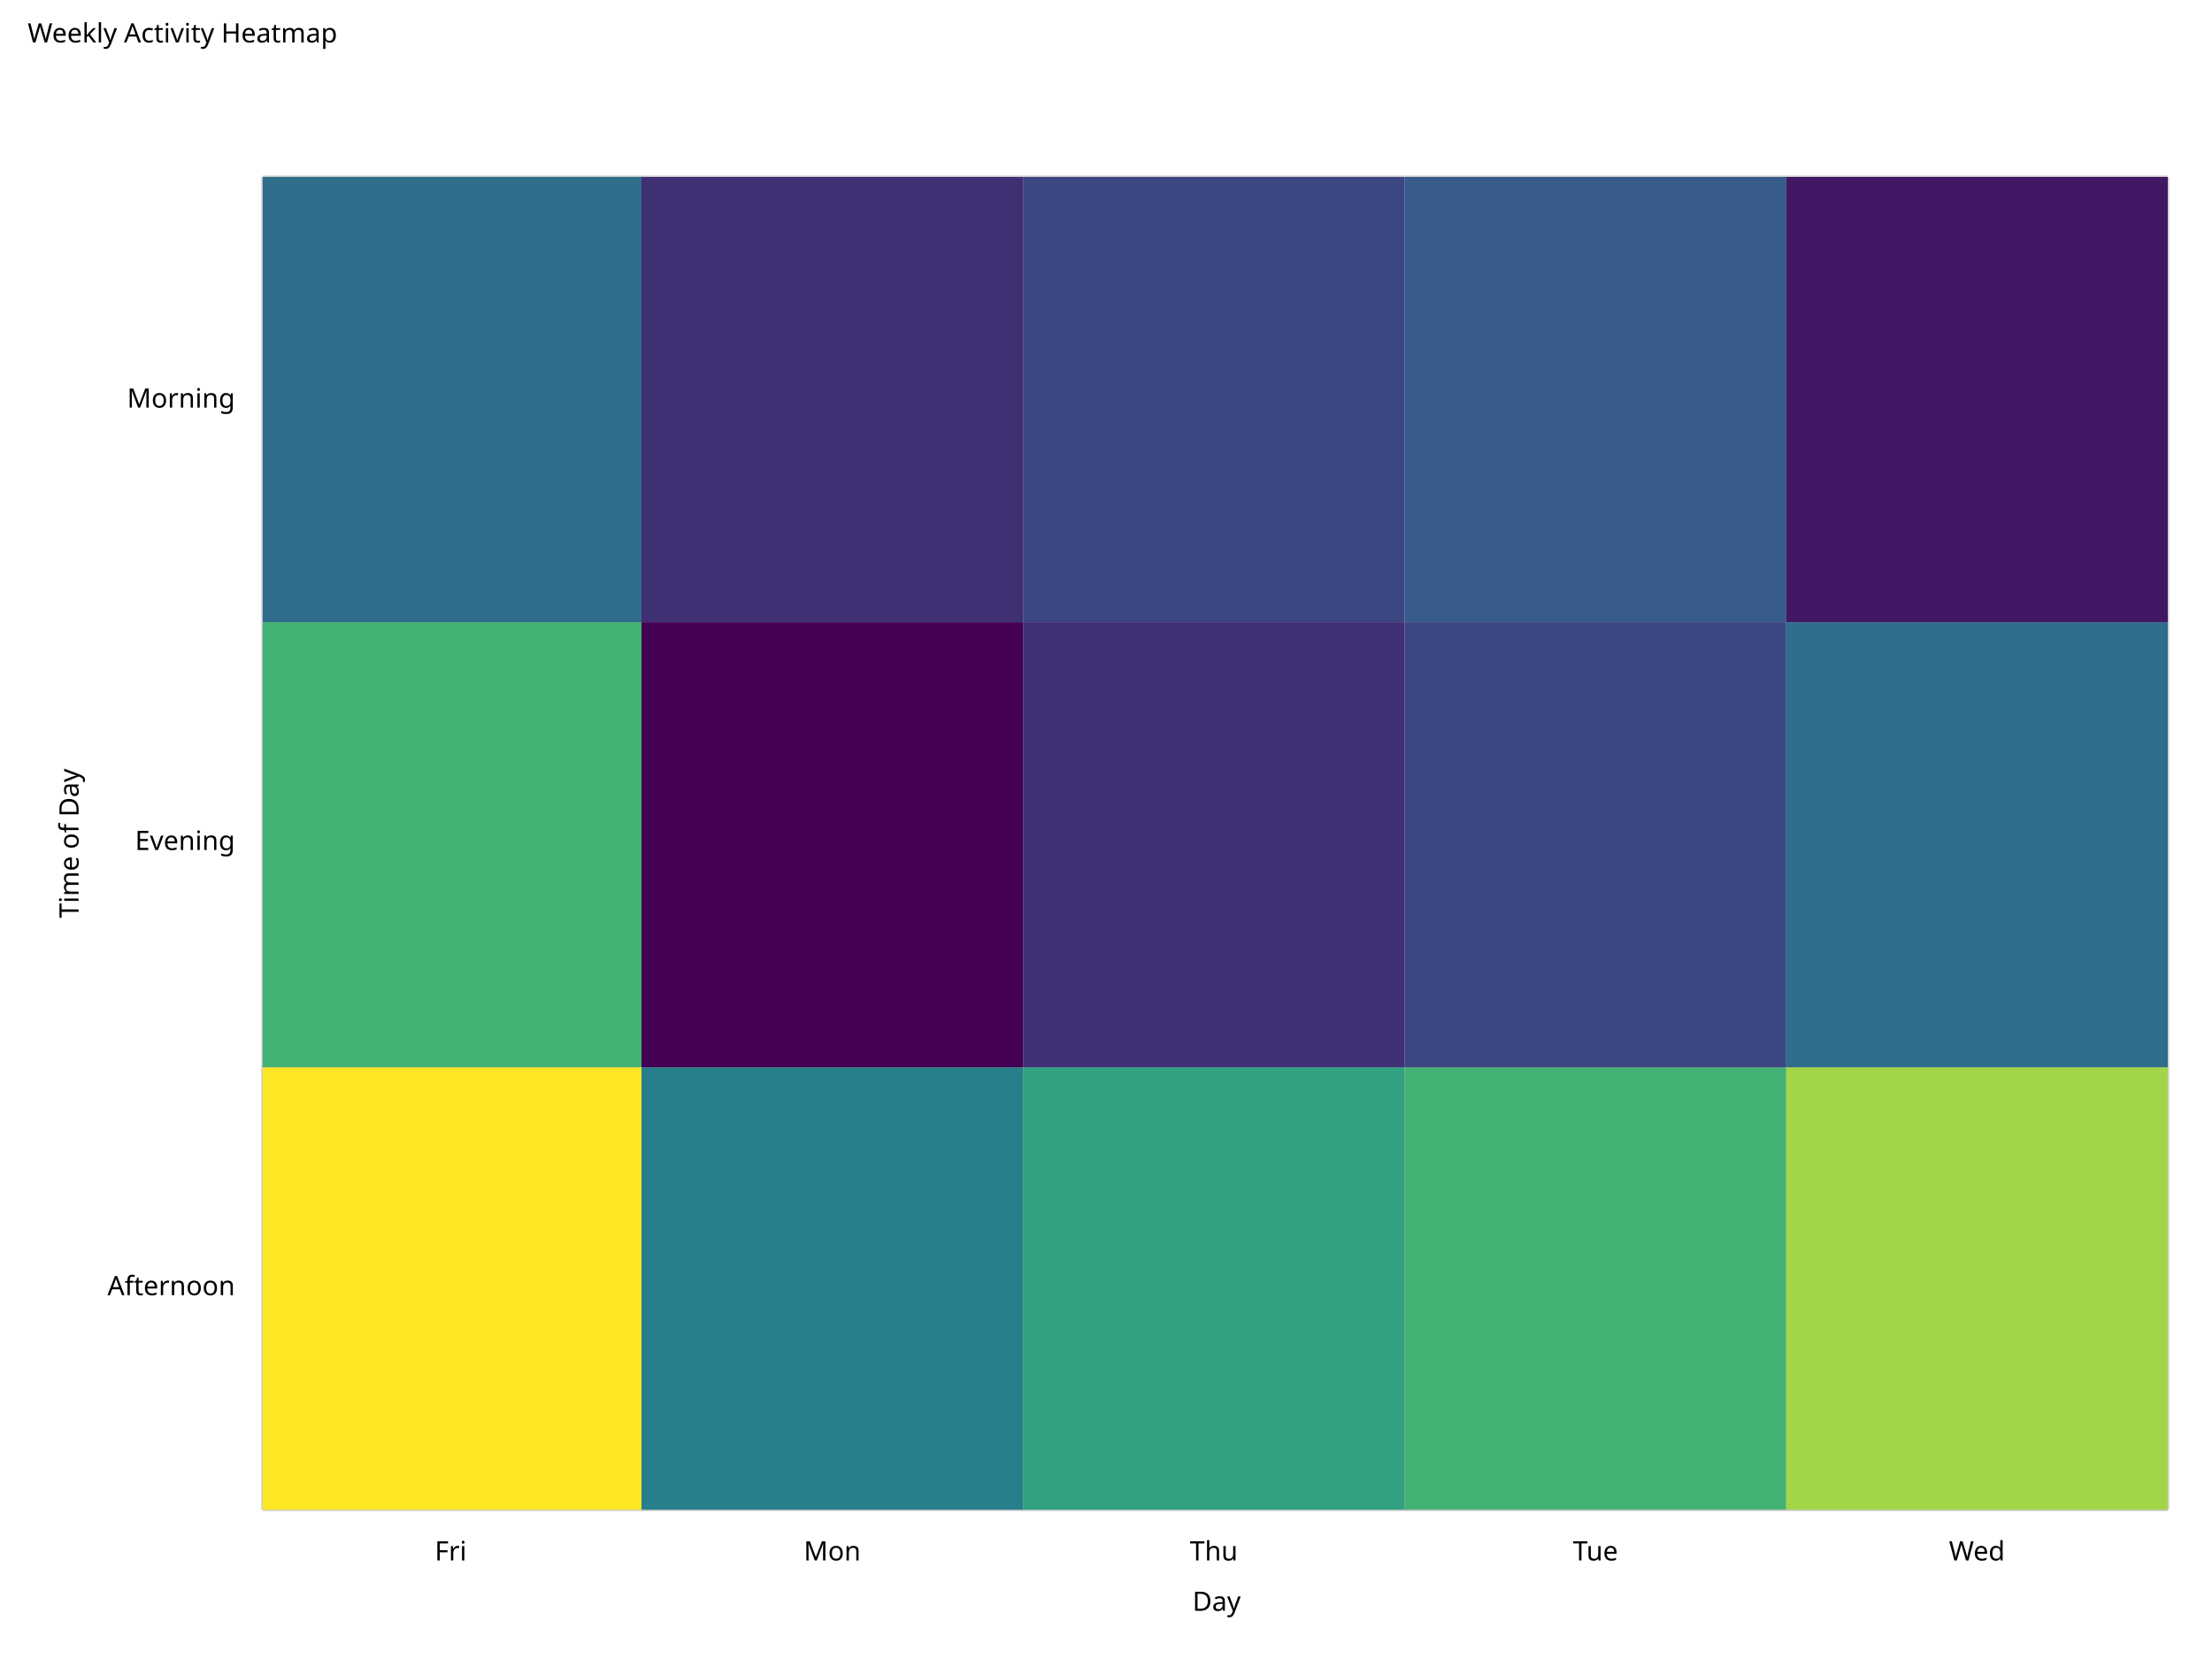
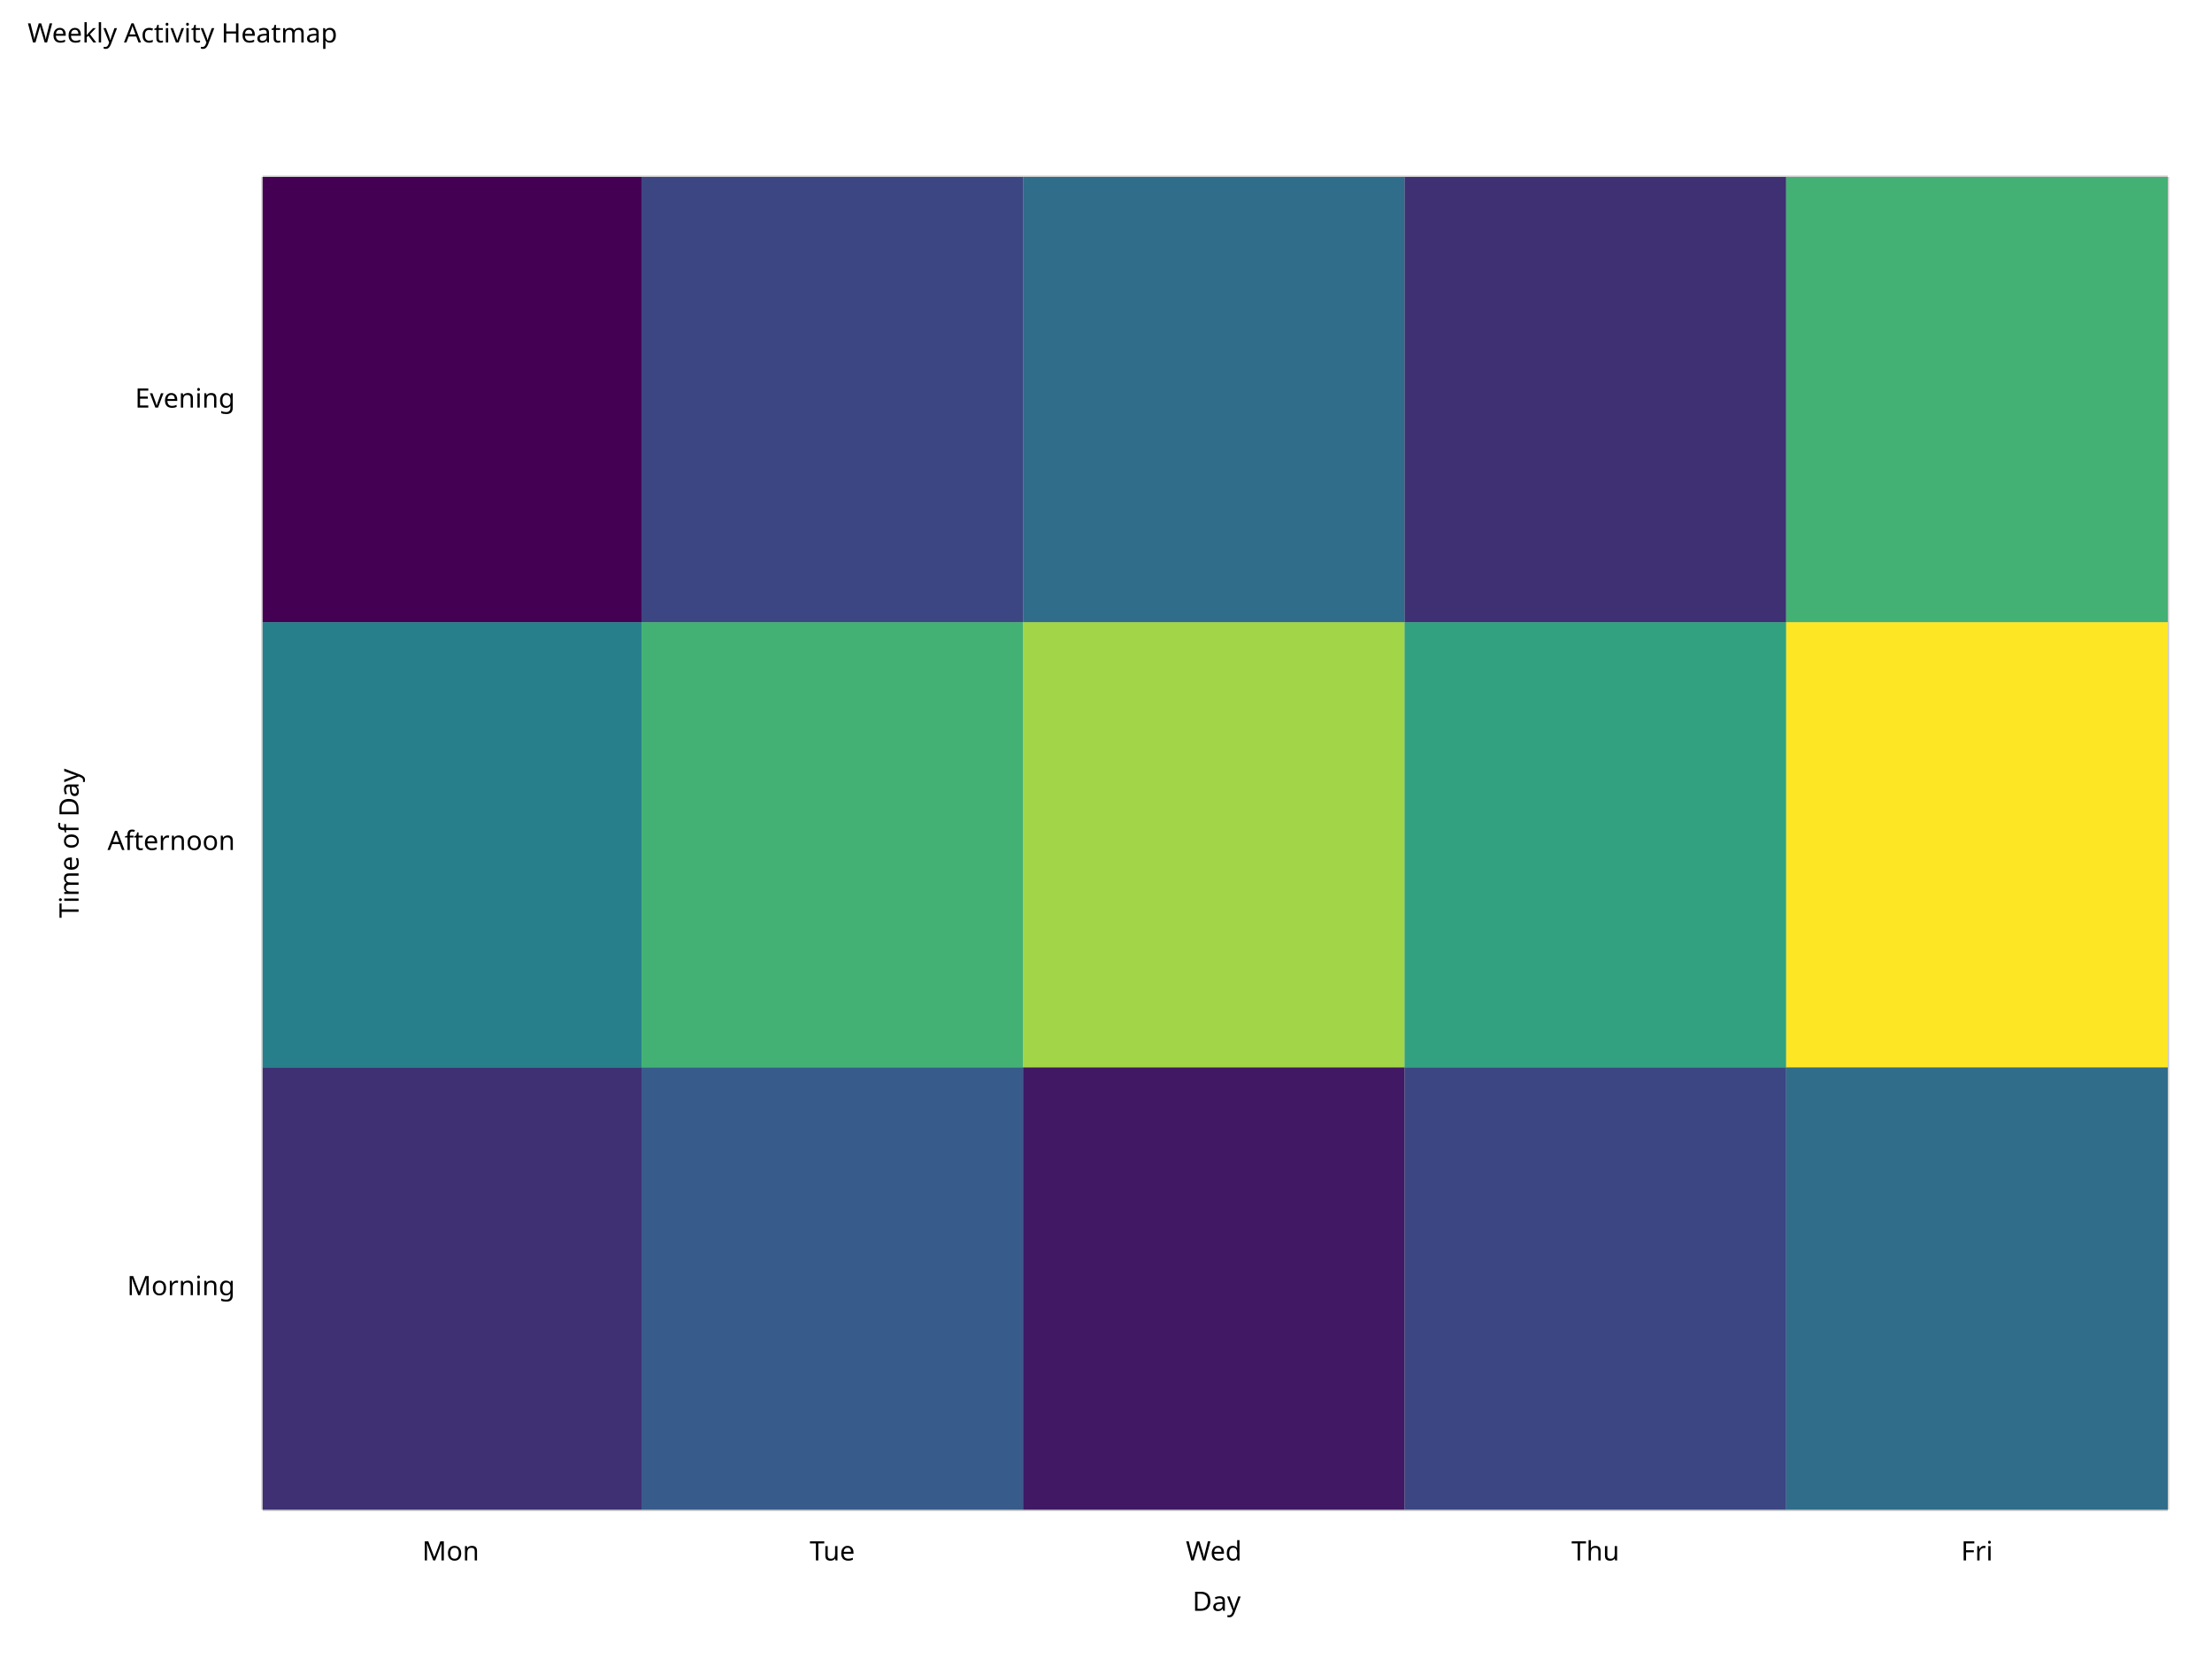
<svg xmlns="http://www.w3.org/2000/svg" width="800" height="600" viewBox="0 0 800 600">
  <rect x="0" y="0" width="800" height="600" opacity="1" fill="#FFFFFF" stroke="none" />
  <text x="10" y="8" dy="0.76em" text-anchor="start" font-family="sans-serif" font-size="9.677" opacity="1" fill="#000000">
Weekly Activity Heatmap
</text>
  <text x="400" y="47" dy="0.76em" text-anchor="middle" font-family="sans-serif" font-size="12.097" opacity="1" fill="#000000">

</text>
  <text x="440" y="585" dy="-0.5ex" text-anchor="middle" font-family="sans-serif" font-size="9.677" opacity="1" fill="#000000">
Day
</text>
  <line opacity="1" stroke="#CCCCCC" stroke-width="1" x1="95" y1="546" x2="95" y2="64" />
  <line opacity="1" stroke="#CCCCCC" stroke-width="1" x1="163" y1="546" x2="163" y2="64" />
  <line opacity="1" stroke="#CCCCCC" stroke-width="1" x1="232" y1="546" x2="232" y2="64" />
  <line opacity="1" stroke="#CCCCCC" stroke-width="1" x1="301" y1="546" x2="301" y2="64" />
  <line opacity="1" stroke="#CCCCCC" stroke-width="1" x1="370" y1="546" x2="370" y2="64" />
  <line opacity="1" stroke="#CCCCCC" stroke-width="1" x1="439" y1="546" x2="439" y2="64" />
  <line opacity="1" stroke="#CCCCCC" stroke-width="1" x1="508" y1="546" x2="508" y2="64" />
  <line opacity="1" stroke="#CCCCCC" stroke-width="1" x1="577" y1="546" x2="577" y2="64" />
  <line opacity="1" stroke="#CCCCCC" stroke-width="1" x1="646" y1="546" x2="646" y2="64" />
  <line opacity="1" stroke="#CCCCCC" stroke-width="1" x1="715" y1="546" x2="715" y2="64" />
  <line opacity="1" stroke="#CCCCCC" stroke-width="1" x1="784" y1="546" x2="784" y2="64" />
  <line opacity="1" stroke="#CCCCCC" stroke-width="1" x1="95" y1="546" x2="784" y2="546" />
  <line opacity="1" stroke="#CCCCCC" stroke-width="1" x1="95" y1="466" x2="784" y2="466" />
  <line opacity="1" stroke="#CCCCCC" stroke-width="1" x1="95" y1="386" x2="784" y2="386" />
  <line opacity="1" stroke="#CCCCCC" stroke-width="1" x1="95" y1="305" x2="784" y2="305" />
  <line opacity="1" stroke="#CCCCCC" stroke-width="1" x1="95" y1="225" x2="784" y2="225" />
  <line opacity="1" stroke="#CCCCCC" stroke-width="1" x1="95" y1="145" x2="784" y2="145" />
  <line opacity="1" stroke="#CCCCCC" stroke-width="1" x1="95" y1="64" x2="784" y2="64" />
  <polyline fill="none" opacity="1" stroke="#FFFFFF" stroke-width="0" points="94,64 94,546 " />
  <text x="85" y="546" dy="0.5ex" text-anchor="end" font-family="sans-serif" font-size="9.677" opacity="1" fill="#000000">

</text>
  <polyline fill="none" opacity="1" stroke="#FFFFFF" stroke-width="0" points="89,546 94,546 " />
  <text x="85" y="466" dy="0.5ex" text-anchor="end" font-family="sans-serif" font-size="9.677" opacity="1" fill="#000000">
- Afternoon
+ Morning
</text>
  <polyline fill="none" opacity="1" stroke="#FFFFFF" stroke-width="0" points="89,466 94,466 " />
  <text x="85" y="386" dy="0.5ex" text-anchor="end" font-family="sans-serif" font-size="9.677" opacity="1" fill="#000000">

</text>
  <polyline fill="none" opacity="1" stroke="#FFFFFF" stroke-width="0" points="89,386 94,386 " />
  <text x="85" y="305" dy="0.5ex" text-anchor="end" font-family="sans-serif" font-size="9.677" opacity="1" fill="#000000">
- Evening
+ Afternoon
</text>
  <polyline fill="none" opacity="1" stroke="#FFFFFF" stroke-width="0" points="89,305 94,305 " />
  <text x="85" y="225" dy="0.5ex" text-anchor="end" font-family="sans-serif" font-size="9.677" opacity="1" fill="#000000">

</text>
  <polyline fill="none" opacity="1" stroke="#FFFFFF" stroke-width="0" points="89,225 94,225 " />
  <text x="85" y="145" dy="0.5ex" text-anchor="end" font-family="sans-serif" font-size="9.677" opacity="1" fill="#000000">
- Morning
+ Evening
</text>
  <polyline fill="none" opacity="1" stroke="#FFFFFF" stroke-width="0" points="89,145 94,145 " />
  <text x="85" y="64" dy="0.5ex" text-anchor="end" font-family="sans-serif" font-size="9.677" opacity="1" fill="#000000">

</text>
  <polyline fill="none" opacity="1" stroke="#FFFFFF" stroke-width="0" points="89,64 94,64 " />
  <polyline fill="none" opacity="1" stroke="#FFFFFF" stroke-width="0" points="95,547 784,547 " />
  <text x="95" y="557" dy="0.76em" text-anchor="middle" font-family="sans-serif" font-size="9.677" opacity="1" fill="#000000">

</text>
  <polyline fill="none" opacity="1" stroke="#FFFFFF" stroke-width="0" points="95,547 95,552 " />
  <text x="163" y="557" dy="0.76em" text-anchor="middle" font-family="sans-serif" font-size="9.677" opacity="1" fill="#000000">
- Fri
+ Mon
</text>
  <polyline fill="none" opacity="1" stroke="#FFFFFF" stroke-width="0" points="163,547 163,552 " />
  <text x="232" y="557" dy="0.76em" text-anchor="middle" font-family="sans-serif" font-size="9.677" opacity="1" fill="#000000">

</text>
  <polyline fill="none" opacity="1" stroke="#FFFFFF" stroke-width="0" points="232,547 232,552 " />
  <text x="301" y="557" dy="0.76em" text-anchor="middle" font-family="sans-serif" font-size="9.677" opacity="1" fill="#000000">
- Mon
+ Tue
</text>
  <polyline fill="none" opacity="1" stroke="#FFFFFF" stroke-width="0" points="301,547 301,552 " />
  <text x="370" y="557" dy="0.76em" text-anchor="middle" font-family="sans-serif" font-size="9.677" opacity="1" fill="#000000">

</text>
  <polyline fill="none" opacity="1" stroke="#FFFFFF" stroke-width="0" points="370,547 370,552 " />
  <text x="439" y="557" dy="0.76em" text-anchor="middle" font-family="sans-serif" font-size="9.677" opacity="1" fill="#000000">
- Thu
+ Wed
</text>
  <polyline fill="none" opacity="1" stroke="#FFFFFF" stroke-width="0" points="439,547 439,552 " />
  <text x="508" y="557" dy="0.76em" text-anchor="middle" font-family="sans-serif" font-size="9.677" opacity="1" fill="#000000">

</text>
  <polyline fill="none" opacity="1" stroke="#FFFFFF" stroke-width="0" points="508,547 508,552 " />
  <text x="577" y="557" dy="0.76em" text-anchor="middle" font-family="sans-serif" font-size="9.677" opacity="1" fill="#000000">
- Tue
+ Thu
</text>
  <polyline fill="none" opacity="1" stroke="#FFFFFF" stroke-width="0" points="577,547 577,552 " />
  <text x="646" y="557" dy="0.76em" text-anchor="middle" font-family="sans-serif" font-size="9.677" opacity="1" fill="#000000">

</text>
  <polyline fill="none" opacity="1" stroke="#FFFFFF" stroke-width="0" points="646,547 646,552 " />
  <text x="715" y="557" dy="0.76em" text-anchor="middle" font-family="sans-serif" font-size="9.677" opacity="1" fill="#000000">
- Wed
+ Fri
</text>
  <polyline fill="none" opacity="1" stroke="#FFFFFF" stroke-width="0" points="715,547 715,552 " />
  <text x="784" y="557" dy="0.76em" text-anchor="middle" font-family="sans-serif" font-size="9.677" opacity="1" fill="#000000">

</text>
  <polyline fill="none" opacity="1" stroke="#FFFFFF" stroke-width="0" points="784,547 784,552 " />
  <text x="26" y="305" dy="0.5ex" text-anchor="middle" font-family="sans-serif" font-size="9.677" opacity="1" fill="#000000" transform="rotate(270, 26, 305)">
Time of Day
</text>
-   <rect x="95" y="386" width="137" height="160" opacity="1" fill="#FDE725" stroke="none" />
-   <rect x="95" y="225" width="137" height="161" opacity="1" fill="#44B174" stroke="none" />
-   <rect x="95" y="64" width="137" height="161" opacity="1" fill="#306D8B" stroke="none" />
-   <rect x="232" y="386" width="138" height="160" opacity="1" fill="#287F8C" stroke="none" />
-   <rect x="232" y="225" width="138" height="161" opacity="1" fill="#440154" stroke="none" />
-   <rect x="232" y="64" width="138" height="161" opacity="1" fill="#3F2F73" stroke="none" />
-   <rect x="370" y="386" width="138" height="160" opacity="1" fill="#32A180" stroke="none" />
-   <rect x="370" y="225" width="138" height="161" opacity="1" fill="#3F2F73" stroke="none" />
-   <rect x="370" y="64" width="138" height="161" opacity="1" fill="#3C4683" stroke="none" />
-   <rect x="508" y="386" width="138" height="160" opacity="1" fill="#44B174" stroke="none" />
-   <rect x="508" y="225" width="138" height="161" opacity="1" fill="#3C4683" stroke="none" />
-   <rect x="508" y="64" width="138" height="161" opacity="1" fill="#375B8B" stroke="none" />
-   <rect x="646" y="386" width="138" height="160" opacity="1" fill="#A2D648" stroke="none" />
-   <rect x="646" y="225" width="138" height="161" opacity="1" fill="#306D8B" stroke="none" />
-   <rect x="646" y="64" width="138" height="161" opacity="1" fill="#411864" stroke="none" />
+   <rect x="95" y="386" width="137" height="160" opacity="1" fill="#3F2F73" stroke="none" />
+   <rect x="95" y="225" width="137" height="161" opacity="1" fill="#287F8C" stroke="none" />
+   <rect x="95" y="64" width="137" height="161" opacity="1" fill="#440154" stroke="none" />
+   <rect x="232" y="386" width="138" height="160" opacity="1" fill="#375B8B" stroke="none" />
+   <rect x="232" y="225" width="138" height="161" opacity="1" fill="#44B174" stroke="none" />
+   <rect x="232" y="64" width="138" height="161" opacity="1" fill="#3C4683" stroke="none" />
+   <rect x="370" y="386" width="138" height="160" opacity="1" fill="#411864" stroke="none" />
+   <rect x="370" y="225" width="138" height="161" opacity="1" fill="#A2D648" stroke="none" />
+   <rect x="370" y="64" width="138" height="161" opacity="1" fill="#306D8B" stroke="none" />
+   <rect x="508" y="386" width="138" height="160" opacity="1" fill="#3C4683" stroke="none" />
+   <rect x="508" y="225" width="138" height="161" opacity="1" fill="#32A180" stroke="none" />
+   <rect x="508" y="64" width="138" height="161" opacity="1" fill="#3F2F73" stroke="none" />
+   <rect x="646" y="386" width="138" height="160" opacity="1" fill="#306D8B" stroke="none" />
+   <rect x="646" y="225" width="138" height="161" opacity="1" fill="#FDE725" stroke="none" />
+   <rect x="646" y="64" width="138" height="161" opacity="1" fill="#44B174" stroke="none" />
</svg>
